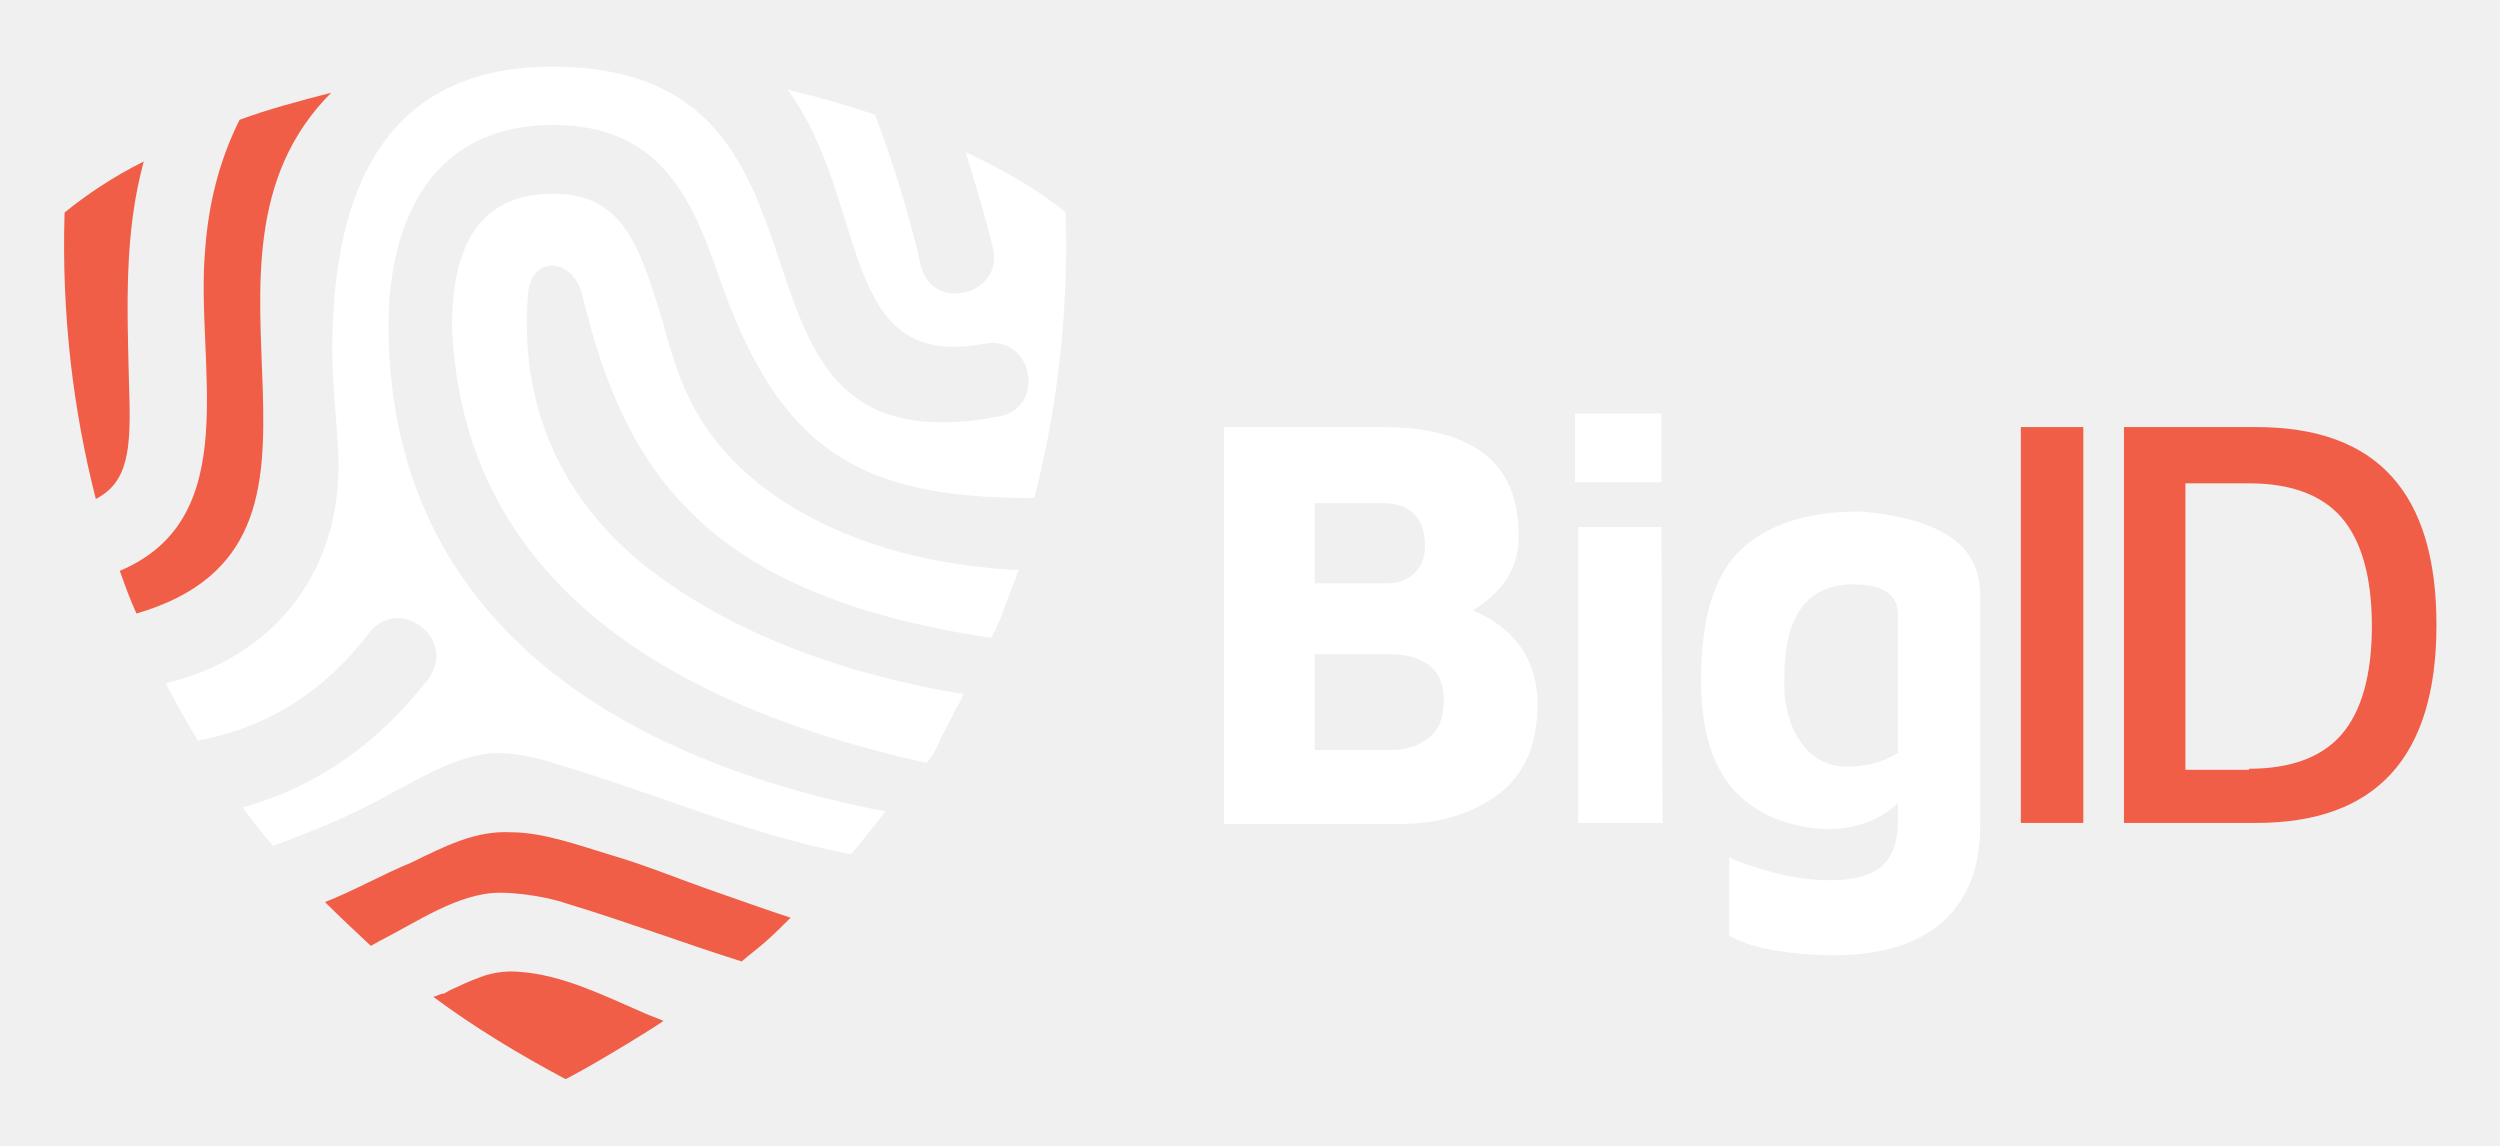
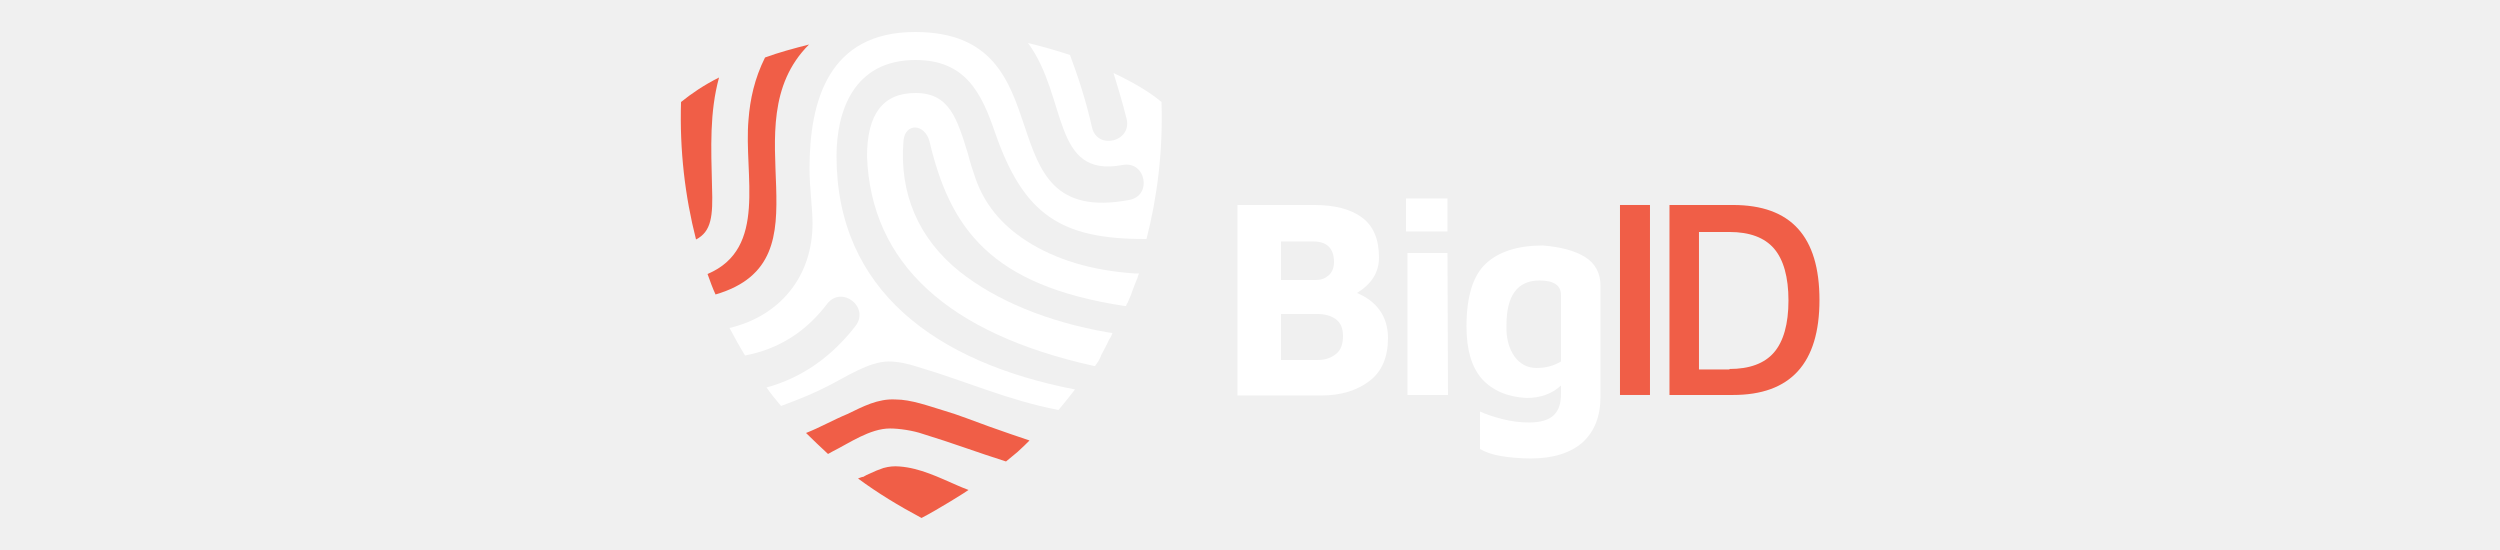
- <svg xmlns="http://www.w3.org/2000/svg" version="1.1" id="Layer_1" x="0px" y="0px" viewBox="0 0 240 110" style="enable-background:new 0 0 240 110;" xml:space="preserve">
+ <svg xmlns="http://www.w3.org/2000/svg" version="1.1" id="Layer_1" x="0px" y="0px" viewBox="0 0 240 110" style="enable-background:new 0 0 240 110;" xml:space="preserve" width="1591" height="350">
  <style type="text/css">
	.st0{fill:#FFFFFF;}
	.st1{fill:#F05E47;}
</style>
  <g>
    <g>
      <path class="st0" d="M145.9,62c1.1,1.5,1.7,3.4,1.7,5.6c0,3.8-1.2,6.7-3.7,8.6c-2.5,1.9-5.7,2.9-9.6,2.9h-16.8V41h15.3    c4.1,0,7.3,0.8,9.6,2.5c2.3,1.7,3.4,4.4,3.4,8c0,3-1.5,5.3-4.4,7.1C143.3,59.4,144.8,60.5,145.9,62z M126.2,56h7    c1,0,1.8-0.3,2.5-0.9c0.7-0.6,1.1-1.5,1.1-2.7c0-2.7-1.4-4.1-4.1-4.1h-6.5V56z M137.2,70.8c1-0.8,1.4-2,1.4-3.6    c0-1.6-0.5-2.7-1.5-3.4c-1-0.7-2.2-1-3.7-1h-7.2v9.2h7.4C135,72,136.2,71.6,137.2,70.8z" />
      <path class="st0" d="M151.2,39.7h8.3v6.6h-8.3V39.7z M151.4,50.6h8.1l0.1,28.4h-8.1V50.6z" />
      <path class="st0" d="M187,51.4c2.1,1.3,3.1,3.3,3.1,5.7v22.2c0,4-1.2,7-3.6,9.2c-2.4,2.1-5.9,3.2-10.3,3.2c-2.3,0-4.3-0.2-6.1-0.5    c-1.7-0.3-3.1-0.8-4.1-1.4v-7.5c1,0.5,2.5,1,4.4,1.5c1.9,0.5,3.7,0.7,5.4,0.7c2.3,0,4-0.5,5-1.5c1-1,1.4-2.4,1.4-4.2v-1.7    c-1.8,1.7-4.2,2.5-6.9,2.5c-3.8-0.2-6.8-1.5-8.9-3.8c-2.1-2.4-3.1-5.9-3.1-10.5c0-6,1.3-10.2,3.9-12.6s6.4-3.6,11.4-3.6    C182.1,49.4,184.9,50.1,187,51.4z M172.9,71.3c1.1,1.5,2.6,2.3,4.4,2.3c1.8,0,3.4-0.4,4.9-1.3V59c0-1.9-1.4-2.9-4.3-2.9    c-4.4,0-6.6,3-6.6,8.9C171.2,67.7,171.8,69.7,172.9,71.3z" />
      <path class="st1" d="M194,41h6v38h-6V41z" />
      <path class="st1" d="M203.9,41h12.7c11.6,0,17.3,6.3,17.3,19c0,12.7-5.8,19-17.3,19h-12.7V41z M215.9,73.8c4,0,7-1.1,8.9-3.3    c1.9-2.2,2.9-5.7,2.9-10.4c0-4.7-1-8.2-2.9-10.4c-1.9-2.2-4.9-3.3-8.9-3.3h-6.1v27.5H215.9z" />
    </g>
    <g>
      <path class="st0" d="M15.9,65.6c1,1.9,2,3.7,3.1,5.5c6.9-1.3,12.3-4.9,16.4-10.3c2.9-3.8,8.6,0.6,5.7,4.4    c-4.8,6.2-10.8,10.4-17.8,12.3c0.9,1.3,1.9,2.5,2.9,3.7c4.1-1.5,7.1-2.8,9.4-4c3.4-1.7,8.2-4.9,12.1-4.9c1.8,0,3.8,0.4,5.9,1.1    c9.8,2.9,18.1,6.7,28.1,8.6c1.1-1.3,2.2-2.7,3.3-4.1c-27.8-5.4-47.7-19.8-47.7-46.7c0-8.9,3.4-19.2,15.8-19.2    c10,0,13.2,6.6,15.9,14.5c5.7,16.4,13.1,21.4,30.3,21.3c2.2-8.6,3.3-17.7,3-27.4c-2.5-2.1-5.8-4-9.6-5.8c0.9,2.9,1.8,5.9,2.6,9.1    c1.2,4.6-5.8,6.4-6.9,1.8C87.2,20.1,85.6,15.3,84,11c-2.7-0.9-5.5-1.7-8.4-2.4c8,10.9,4.7,27.1,18.9,24.4c4.7-0.9,6,6.2,1.3,7    C65.9,45.6,84.3,6.4,53,6.4c-17.3,0-21.1,13.8-21.1,27.3c0,3.9,0.6,7.9,0.6,11C32.5,55.3,26,63.2,15.9,65.6z" />
      <path class="st1" d="M41.6,95.7c3.9,2.9,8.2,5.5,12.7,7.9c3.3-1.7,9.2-5.4,9.4-5.6c-1-0.4-1.8-0.7-2.2-0.9    c-3.7-1.6-7.5-3.5-11.6-3.8c-1.1-0.1-2.1,0-3.2,0.3c-0.9,0.3-1.9,0.7-2.7,1.1c-0.5,0.2-0.9,0.4-1.4,0.7    C42.5,95.3,41.7,95.7,41.6,95.7z" />
      <path class="st1" d="M31.2,86.6c1.4,1.4,2.9,2.8,4.4,4.2l0.9-0.5c3.4-1.7,7.5-4.6,11.5-4.6c1.8,0,4.6,0.4,6.6,1.1    c5.9,1.8,10.9,3.7,16.6,5.5c0.8-0.7,1.5-1.2,2.3-1.9c0.8-0.7,2-1.9,2.4-2.3c-0.7-0.2-6.7-2.3-8.1-2.8c-3.1-1.1-6-2.3-9.1-3.2    c-3-0.9-6.5-2.2-9.6-2.2c-3.5-0.2-6.5,1.4-9.6,2.9C36.6,84,34,85.5,31.2,86.6z" />
      <path class="st1" d="M13.8,15.5c-3,1.5-5.5,3.2-7.6,4.9C5.9,30.1,7,39.3,9.2,47.9c3.1-1.6,3.4-4.7,3.2-10.5    C12.2,29.4,11.9,22.5,13.8,15.5z" />
      <path class="st1" d="M31.8,8.9c-3.1,0.8-6.1,1.6-8.8,2.6c-2.1,4.2-3,8.4-3.3,12.4c-1,11.1,3.9,25.8-8.2,30.9    c0.5,1.4,1,2.8,1.6,4.1C36.7,52,15.6,25.1,31.8,8.9z" />
      <path class="st0" d="M97.6,55.2l0.2-0.5L97,54.7c-8.8-0.6-15.9-2.8-21.7-6.5c-5.1-3.3-8.4-7.4-10.2-12.5c-0.6-1.7-1.1-3.3-1.5-4.9    c-2.2-7.1-3.7-12.2-10.5-12.2c-6.5,0-9.7,4.2-9.7,12.7c0.8,21.3,16.1,35.4,45.4,41.9l0.2,0l0.3-0.4h0l0.2-0.3    c0.3-0.4,0.5-0.9,0.7-1.3c0,0,0,0,0-0.1c0.3-0.6,0.6-1.1,0.9-1.7c0.1-0.3,0.3-0.5,0.4-0.8c0.1-0.3,0.3-0.6,0.4-0.8l0.2-0.3    l0.2-0.4l0,0l0.2-0.5l-0.8-0.1c-12.2-2.1-22.5-6.4-29.8-12.2c-8.2-6.6-12.1-15.6-11.2-26.2c0.2-1.9,1.3-2.6,2.3-2.6    c1.1,0,2.4,0.9,2.9,2.8c4.1,17.3,12.1,28.8,39,32.9l0.3,0l0.2-0.5l0.1-0.1l0.3-0.7c0.3-0.6,0.5-1.2,0.7-1.8    c0.3-0.7,0.5-1.4,0.9-2.3l0.1-0.2L97.6,55.2L97.6,55.2z" />
    </g>
  </g>
</svg>
